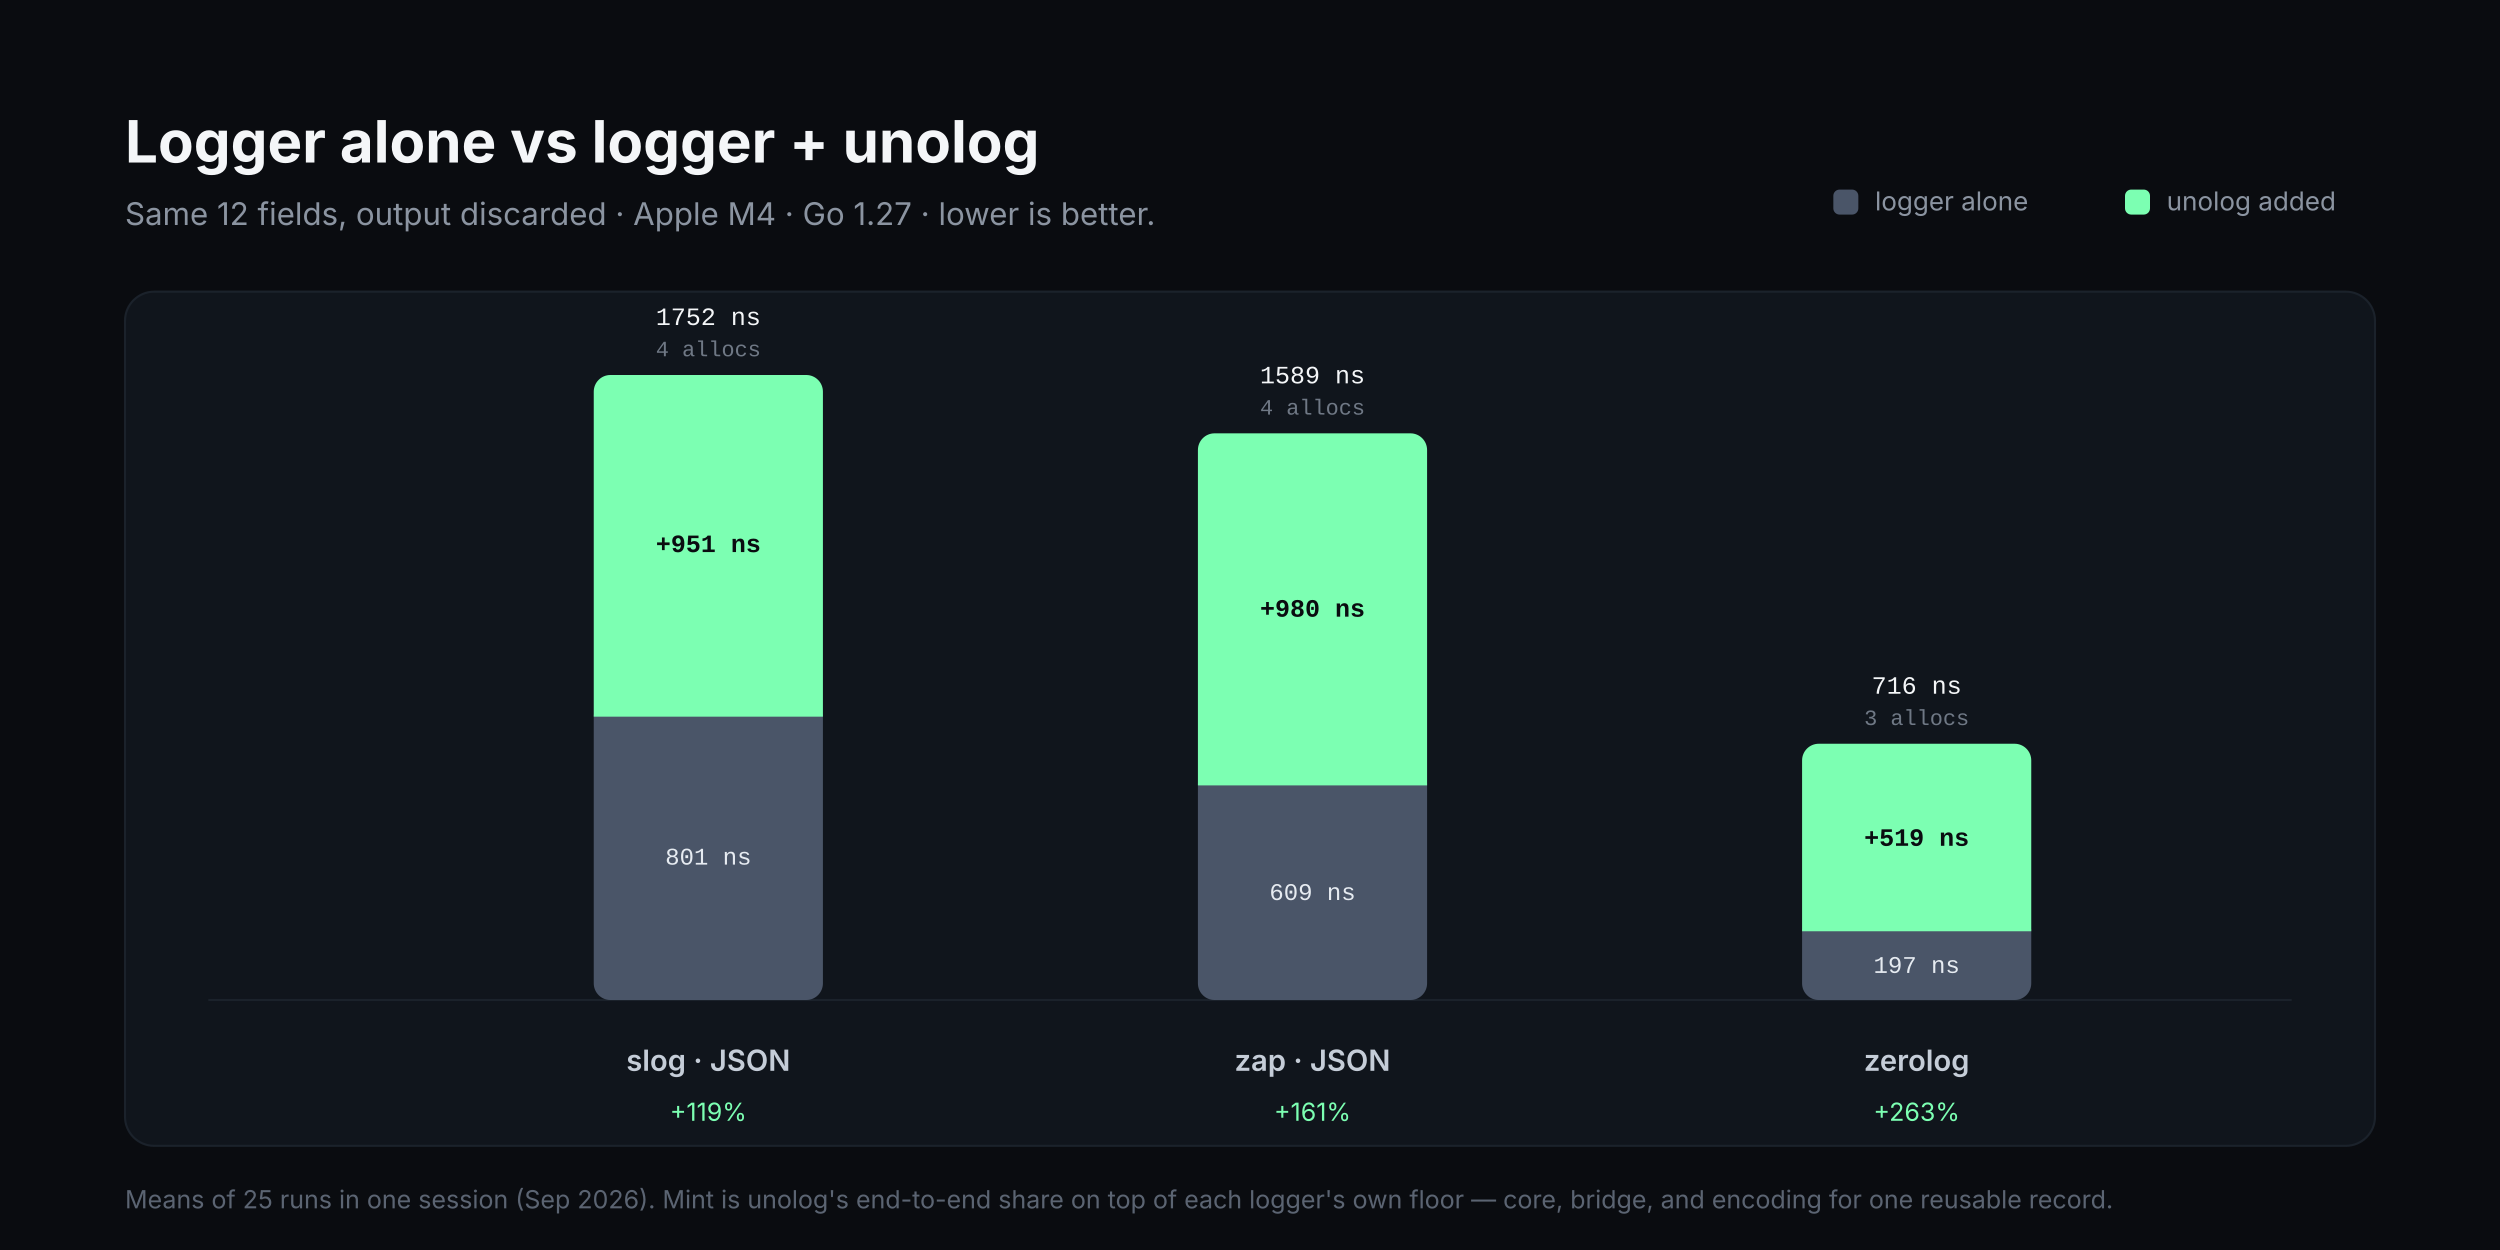
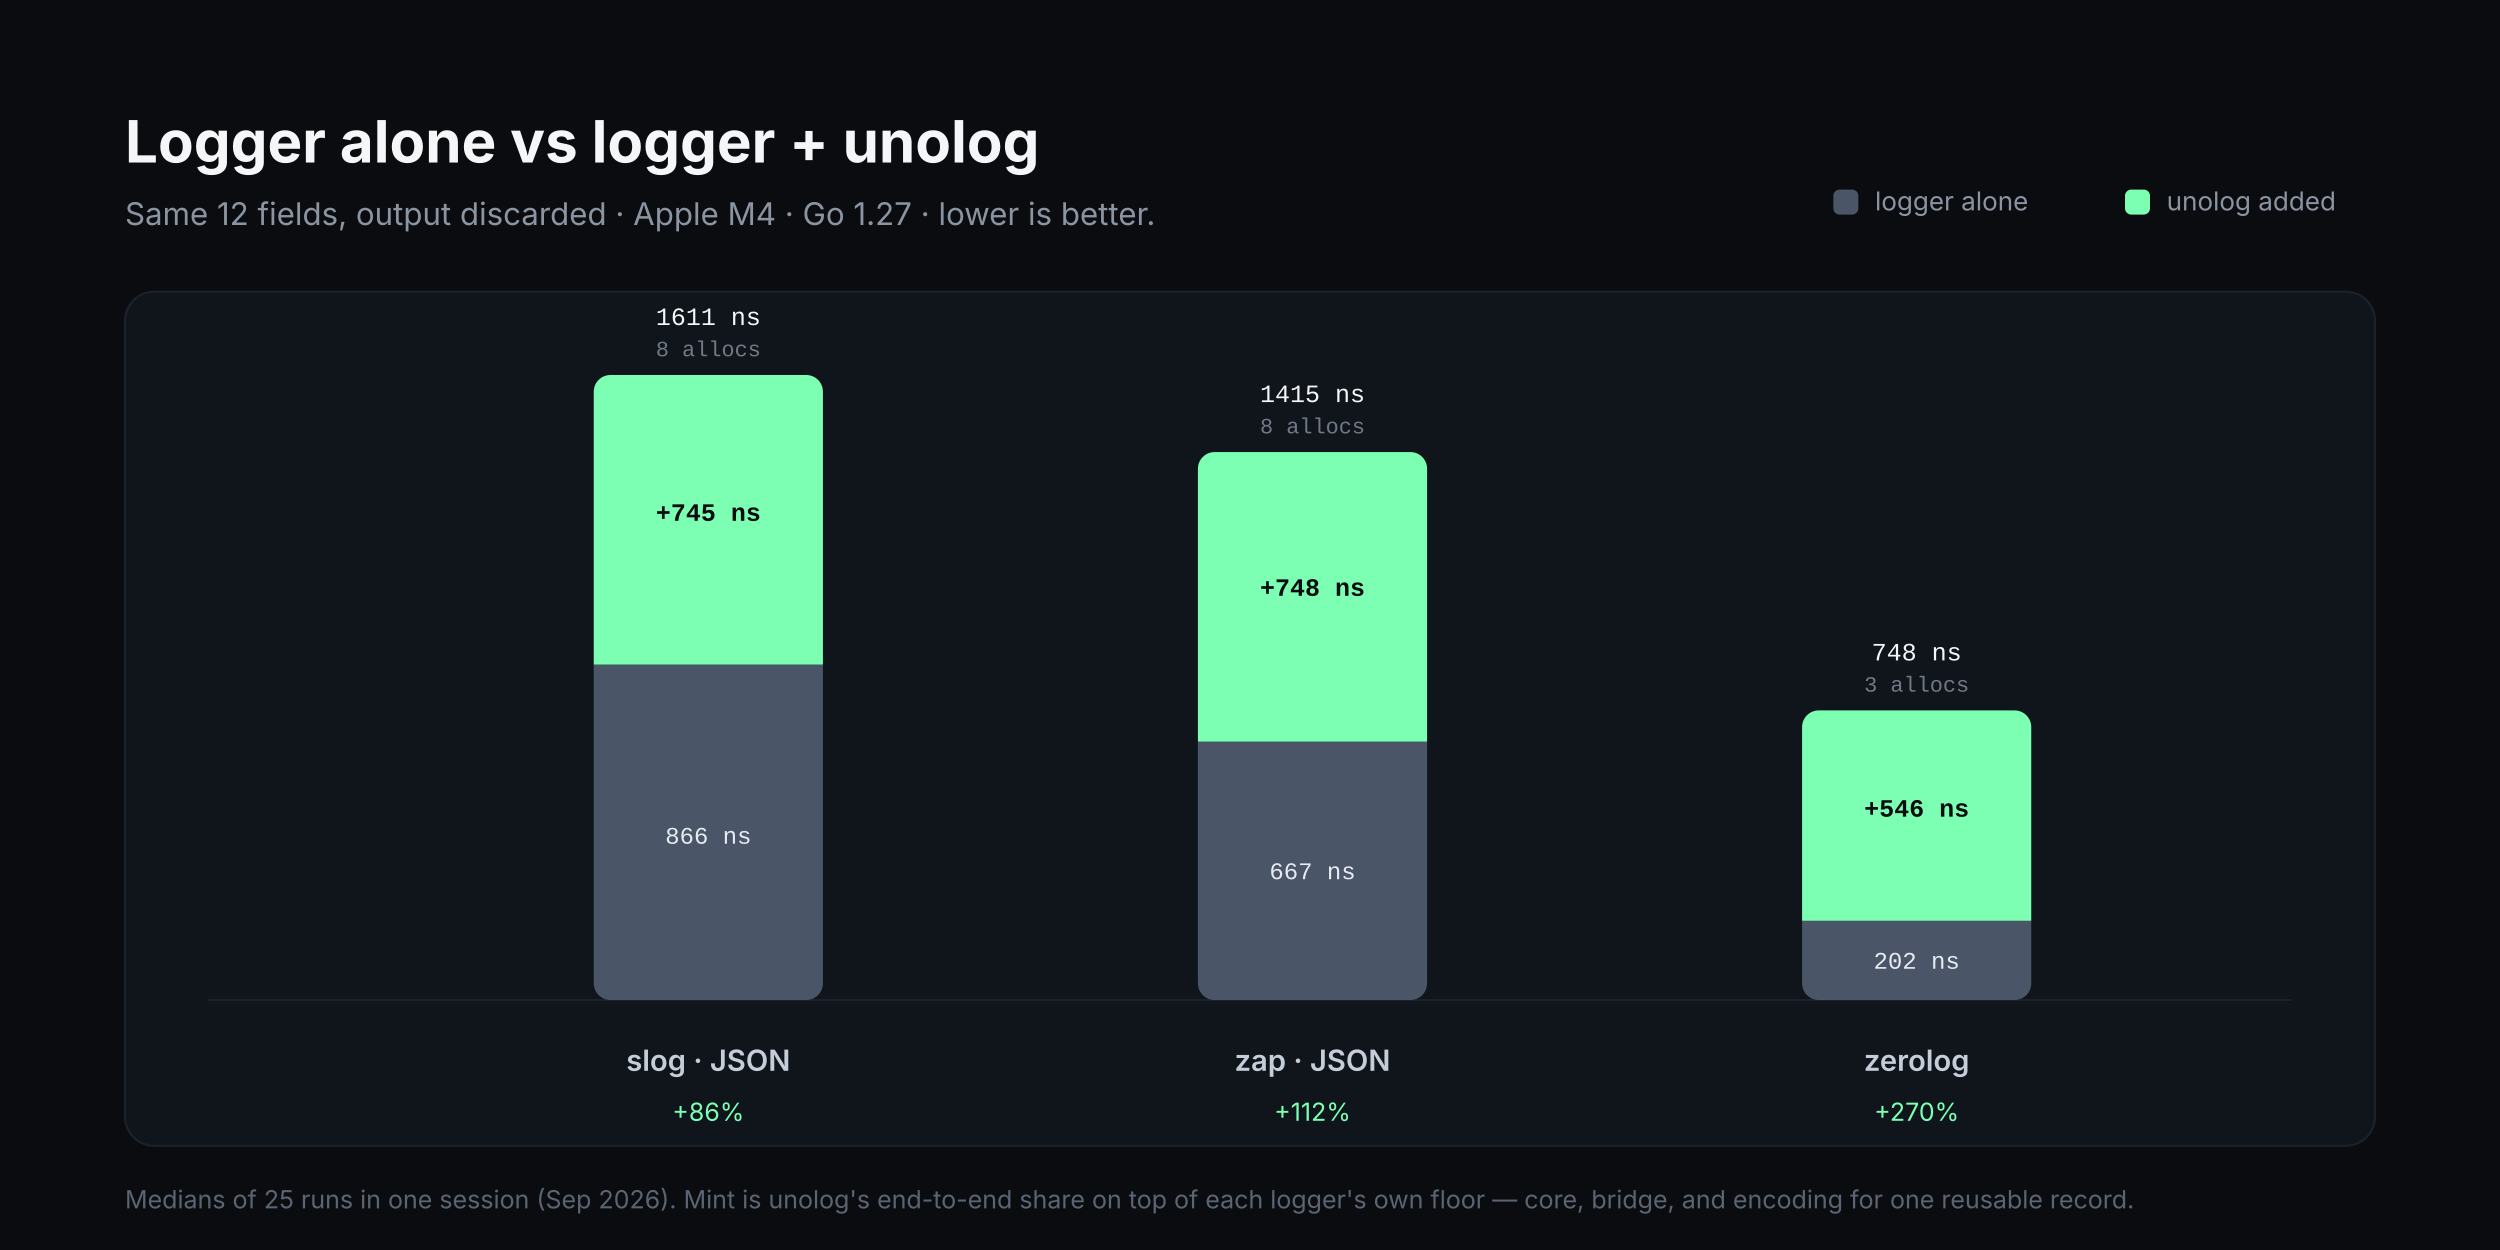
<svg xmlns="http://www.w3.org/2000/svg" width="1200" height="600" viewBox="0 0 1200 600" fill="none" role="img" aria-labelledby="title desc">
  <rect width="1200" height="600" fill="#0A0C10" />
  <text x="60" y="78" font-family="Inter, Segoe UI, Roboto, Helvetica, Arial, sans-serif" font-size="28" font-weight="700" fill="#F4F6F8">Logger alone vs logger + unolog</text>
  <text x="60" y="108" font-family="Inter, Segoe UI, Roboto, Helvetica, Arial, sans-serif" font-size="15" fill="#8B94A1">Same 12 fields, output discarded · Apple M4 · Go 1.27 · lower is better.</text>
  <rect x="880" y="91" width="12" height="12" rx="3" fill="#4A5568" />
  <text x="900" y="101" font-family="Inter, Segoe UI, Roboto, Helvetica, Arial, sans-serif" font-size="12.5" fill="#8B94A1">logger alone</text>
  <rect x="1020" y="91" width="12" height="12" rx="3" fill="#7CFFB2" />
  <text x="1040" y="101" font-family="Inter, Segoe UI, Roboto, Helvetica, Arial, sans-serif" font-size="12.5" fill="#8B94A1">unolog added</text>
  <rect x="60" y="140" width="1080" height="410" rx="14" fill="#10151C" stroke="#1B222B" />
  <line x1="100" y1="480" x2="1100" y2="480" stroke="#1B222B" />
-   <path d="M285 343 h110 v129 a8 8 0 0 1 -8 8 h-94 a8 8 0 0 1 -8 -8 z" fill="#4A5568" />
-   <text x="340" y="415" text-anchor="middle" font-family="ui-monospace, SFMono-Regular, Menlo, Monaco, Consolas, Liberation Mono, monospace" font-size="11.5" fill="#E6EBF1">801 ns</text>
-   <path d="M285 188 a8 8 0 0 1 8 -8 h94 a8 8 0 0 1 8 8 v156 h-110 z" fill="#7CFFB2" />
-   <text x="340" y="265" text-anchor="middle" font-family="ui-monospace, SFMono-Regular, Menlo, Monaco, Consolas, Liberation Mono, monospace" font-size="12" font-weight="700" fill="#0A0C10">+951 ns</text>
-   <text x="340" y="156" text-anchor="middle" font-family="ui-monospace, SFMono-Regular, Menlo, Monaco, Consolas, Liberation Mono, monospace" font-size="12" fill="#F4F6F8">1752 ns</text>
-   <text x="340" y="171" text-anchor="middle" font-family="ui-monospace, SFMono-Regular, Menlo, Monaco, Consolas, Liberation Mono, monospace" font-size="10.5" fill="#6F7885">4 allocs</text>
+   <path d="M285 319 h110 v153 a8 8 0 0 1 -8 8 h-94 a8 8 0 0 1 -8 -8 z" fill="#4A5568" />
+   <text x="340" y="405" text-anchor="middle" font-family="ui-monospace, SFMono-Regular, Menlo, Monaco, Consolas, Liberation Mono, monospace" font-size="11.5" fill="#E6EBF1">866 ns</text>
+   <path d="M285 188 a8 8 0 0 1 8 -8 h94 a8 8 0 0 1 8 8 v131 h-110 z" fill="#7CFFB2" />
+   <text x="340" y="250" text-anchor="middle" font-family="ui-monospace, SFMono-Regular, Menlo, Monaco, Consolas, Liberation Mono, monospace" font-size="12" font-weight="700" fill="#0A0C10">+745 ns</text>
+   <text x="340" y="156" text-anchor="middle" font-family="ui-monospace, SFMono-Regular, Menlo, Monaco, Consolas, Liberation Mono, monospace" font-size="12" fill="#F4F6F8">1611 ns</text>
+   <text x="340" y="171" text-anchor="middle" font-family="ui-monospace, SFMono-Regular, Menlo, Monaco, Consolas, Liberation Mono, monospace" font-size="10.5" fill="#6F7885">8 allocs</text>
  <text x="340" y="514" text-anchor="middle" font-family="Inter, Segoe UI, Roboto, Helvetica, Arial, sans-serif" font-size="14" font-weight="600" fill="#C5CDD8">slog · JSON</text>
-   <text x="340" y="538" text-anchor="middle" font-family="Inter, Segoe UI, Roboto, Helvetica, Arial, sans-serif" font-size="12" fill="#7CFFB2">+119%</text>
-   <path d="M575 376 h110 v96 a8 8 0 0 1 -8 8 h-94 a8 8 0 0 1 -8 -8 z" fill="#4A5568" />
-   <text x="630" y="432" text-anchor="middle" font-family="ui-monospace, SFMono-Regular, Menlo, Monaco, Consolas, Liberation Mono, monospace" font-size="11.5" fill="#E6EBF1">609 ns</text>
-   <path d="M575 216 a8 8 0 0 1 8 -8 h94 a8 8 0 0 1 8 8 v161 h-110 z" fill="#7CFFB2" />
-   <text x="630" y="296" text-anchor="middle" font-family="ui-monospace, SFMono-Regular, Menlo, Monaco, Consolas, Liberation Mono, monospace" font-size="12" font-weight="700" fill="#0A0C10">+980 ns</text>
-   <text x="630" y="184" text-anchor="middle" font-family="ui-monospace, SFMono-Regular, Menlo, Monaco, Consolas, Liberation Mono, monospace" font-size="12" fill="#F4F6F8">1589 ns</text>
-   <text x="630" y="199" text-anchor="middle" font-family="ui-monospace, SFMono-Regular, Menlo, Monaco, Consolas, Liberation Mono, monospace" font-size="10.5" fill="#6F7885">4 allocs</text>
+   <text x="340" y="538" text-anchor="middle" font-family="Inter, Segoe UI, Roboto, Helvetica, Arial, sans-serif" font-size="12" fill="#7CFFB2">+86%</text>
+   <path d="M575 356 h110 v116 a8 8 0 0 1 -8 8 h-94 a8 8 0 0 1 -8 -8 z" fill="#4A5568" />
+   <text x="630" y="422" text-anchor="middle" font-family="ui-monospace, SFMono-Regular, Menlo, Monaco, Consolas, Liberation Mono, monospace" font-size="11.5" fill="#E6EBF1">667 ns</text>
+   <path d="M575 225 a8 8 0 0 1 8 -8 h94 a8 8 0 0 1 8 8 v131 h-110 z" fill="#7CFFB2" />
+   <text x="630" y="286" text-anchor="middle" font-family="ui-monospace, SFMono-Regular, Menlo, Monaco, Consolas, Liberation Mono, monospace" font-size="12" font-weight="700" fill="#0A0C10">+748 ns</text>
+   <text x="630" y="193" text-anchor="middle" font-family="ui-monospace, SFMono-Regular, Menlo, Monaco, Consolas, Liberation Mono, monospace" font-size="12" fill="#F4F6F8">1415 ns</text>
+   <text x="630" y="208" text-anchor="middle" font-family="ui-monospace, SFMono-Regular, Menlo, Monaco, Consolas, Liberation Mono, monospace" font-size="10.5" fill="#6F7885">8 allocs</text>
  <text x="630" y="514" text-anchor="middle" font-family="Inter, Segoe UI, Roboto, Helvetica, Arial, sans-serif" font-size="14" font-weight="600" fill="#C5CDD8">zap · JSON</text>
-   <text x="630" y="538" text-anchor="middle" font-family="Inter, Segoe UI, Roboto, Helvetica, Arial, sans-serif" font-size="12" fill="#7CFFB2">+161%</text>
-   <path d="M865 446 h110 v26 a8 8 0 0 1 -8 8 h-94 a8 8 0 0 1 -8 -8 z" fill="#4A5568" />
-   <text x="920" y="467" text-anchor="middle" font-family="ui-monospace, SFMono-Regular, Menlo, Monaco, Consolas, Liberation Mono, monospace" font-size="11.5" fill="#E6EBF1">197 ns</text>
-   <path d="M865 365 a8 8 0 0 1 8 -8 h94 a8 8 0 0 1 8 8 v82 h-110 z" fill="#7CFFB2" />
-   <text x="920" y="406" text-anchor="middle" font-family="ui-monospace, SFMono-Regular, Menlo, Monaco, Consolas, Liberation Mono, monospace" font-size="12" font-weight="700" fill="#0A0C10">+519 ns</text>
-   <text x="920" y="333" text-anchor="middle" font-family="ui-monospace, SFMono-Regular, Menlo, Monaco, Consolas, Liberation Mono, monospace" font-size="12" fill="#F4F6F8">716 ns</text>
-   <text x="920" y="348" text-anchor="middle" font-family="ui-monospace, SFMono-Regular, Menlo, Monaco, Consolas, Liberation Mono, monospace" font-size="10.5" fill="#6F7885">3 allocs</text>
+   <text x="630" y="538" text-anchor="middle" font-family="Inter, Segoe UI, Roboto, Helvetica, Arial, sans-serif" font-size="12" fill="#7CFFB2">+112%</text>
+   <path d="M865 442 h110 v30 a8 8 0 0 1 -8 8 h-94 a8 8 0 0 1 -8 -8 z" fill="#4A5568" />
+   <text x="920" y="465" text-anchor="middle" font-family="ui-monospace, SFMono-Regular, Menlo, Monaco, Consolas, Liberation Mono, monospace" font-size="11.5" fill="#E6EBF1">202 ns</text>
+   <path d="M865 349 a8 8 0 0 1 8 -8 h94 a8 8 0 0 1 8 8 v93 h-110 z" fill="#7CFFB2" />
+   <text x="920" y="392" text-anchor="middle" font-family="ui-monospace, SFMono-Regular, Menlo, Monaco, Consolas, Liberation Mono, monospace" font-size="12" font-weight="700" fill="#0A0C10">+546 ns</text>
+   <text x="920" y="317" text-anchor="middle" font-family="ui-monospace, SFMono-Regular, Menlo, Monaco, Consolas, Liberation Mono, monospace" font-size="12" fill="#F4F6F8">748 ns</text>
+   <text x="920" y="332" text-anchor="middle" font-family="ui-monospace, SFMono-Regular, Menlo, Monaco, Consolas, Liberation Mono, monospace" font-size="10.5" fill="#6F7885">3 allocs</text>
  <text x="920" y="514" text-anchor="middle" font-family="Inter, Segoe UI, Roboto, Helvetica, Arial, sans-serif" font-size="14" font-weight="600" fill="#C5CDD8">zerolog</text>
-   <text x="920" y="538" text-anchor="middle" font-family="Inter, Segoe UI, Roboto, Helvetica, Arial, sans-serif" font-size="12" fill="#7CFFB2">+263%</text>
-   <text x="60" y="580" font-family="Inter, Segoe UI, Roboto, Helvetica, Arial, sans-serif" font-size="12" fill="#5B6472">Means of 25 runs in one session (Sep 2026). Mint is unolog's end-to-end share on top of each logger's own floor — core, bridge, and encoding for one reusable record.</text>
+   <text x="920" y="538" text-anchor="middle" font-family="Inter, Segoe UI, Roboto, Helvetica, Arial, sans-serif" font-size="12" fill="#7CFFB2">+270%</text>
+   <text x="60" y="580" font-family="Inter, Segoe UI, Roboto, Helvetica, Arial, sans-serif" font-size="12" fill="#5B6472">Medians of 25 runs in one session (Sep 2026). Mint is unolog's end-to-end share on top of each logger's own floor — core, bridge, and encoding for one reusable record.</text>
</svg>
